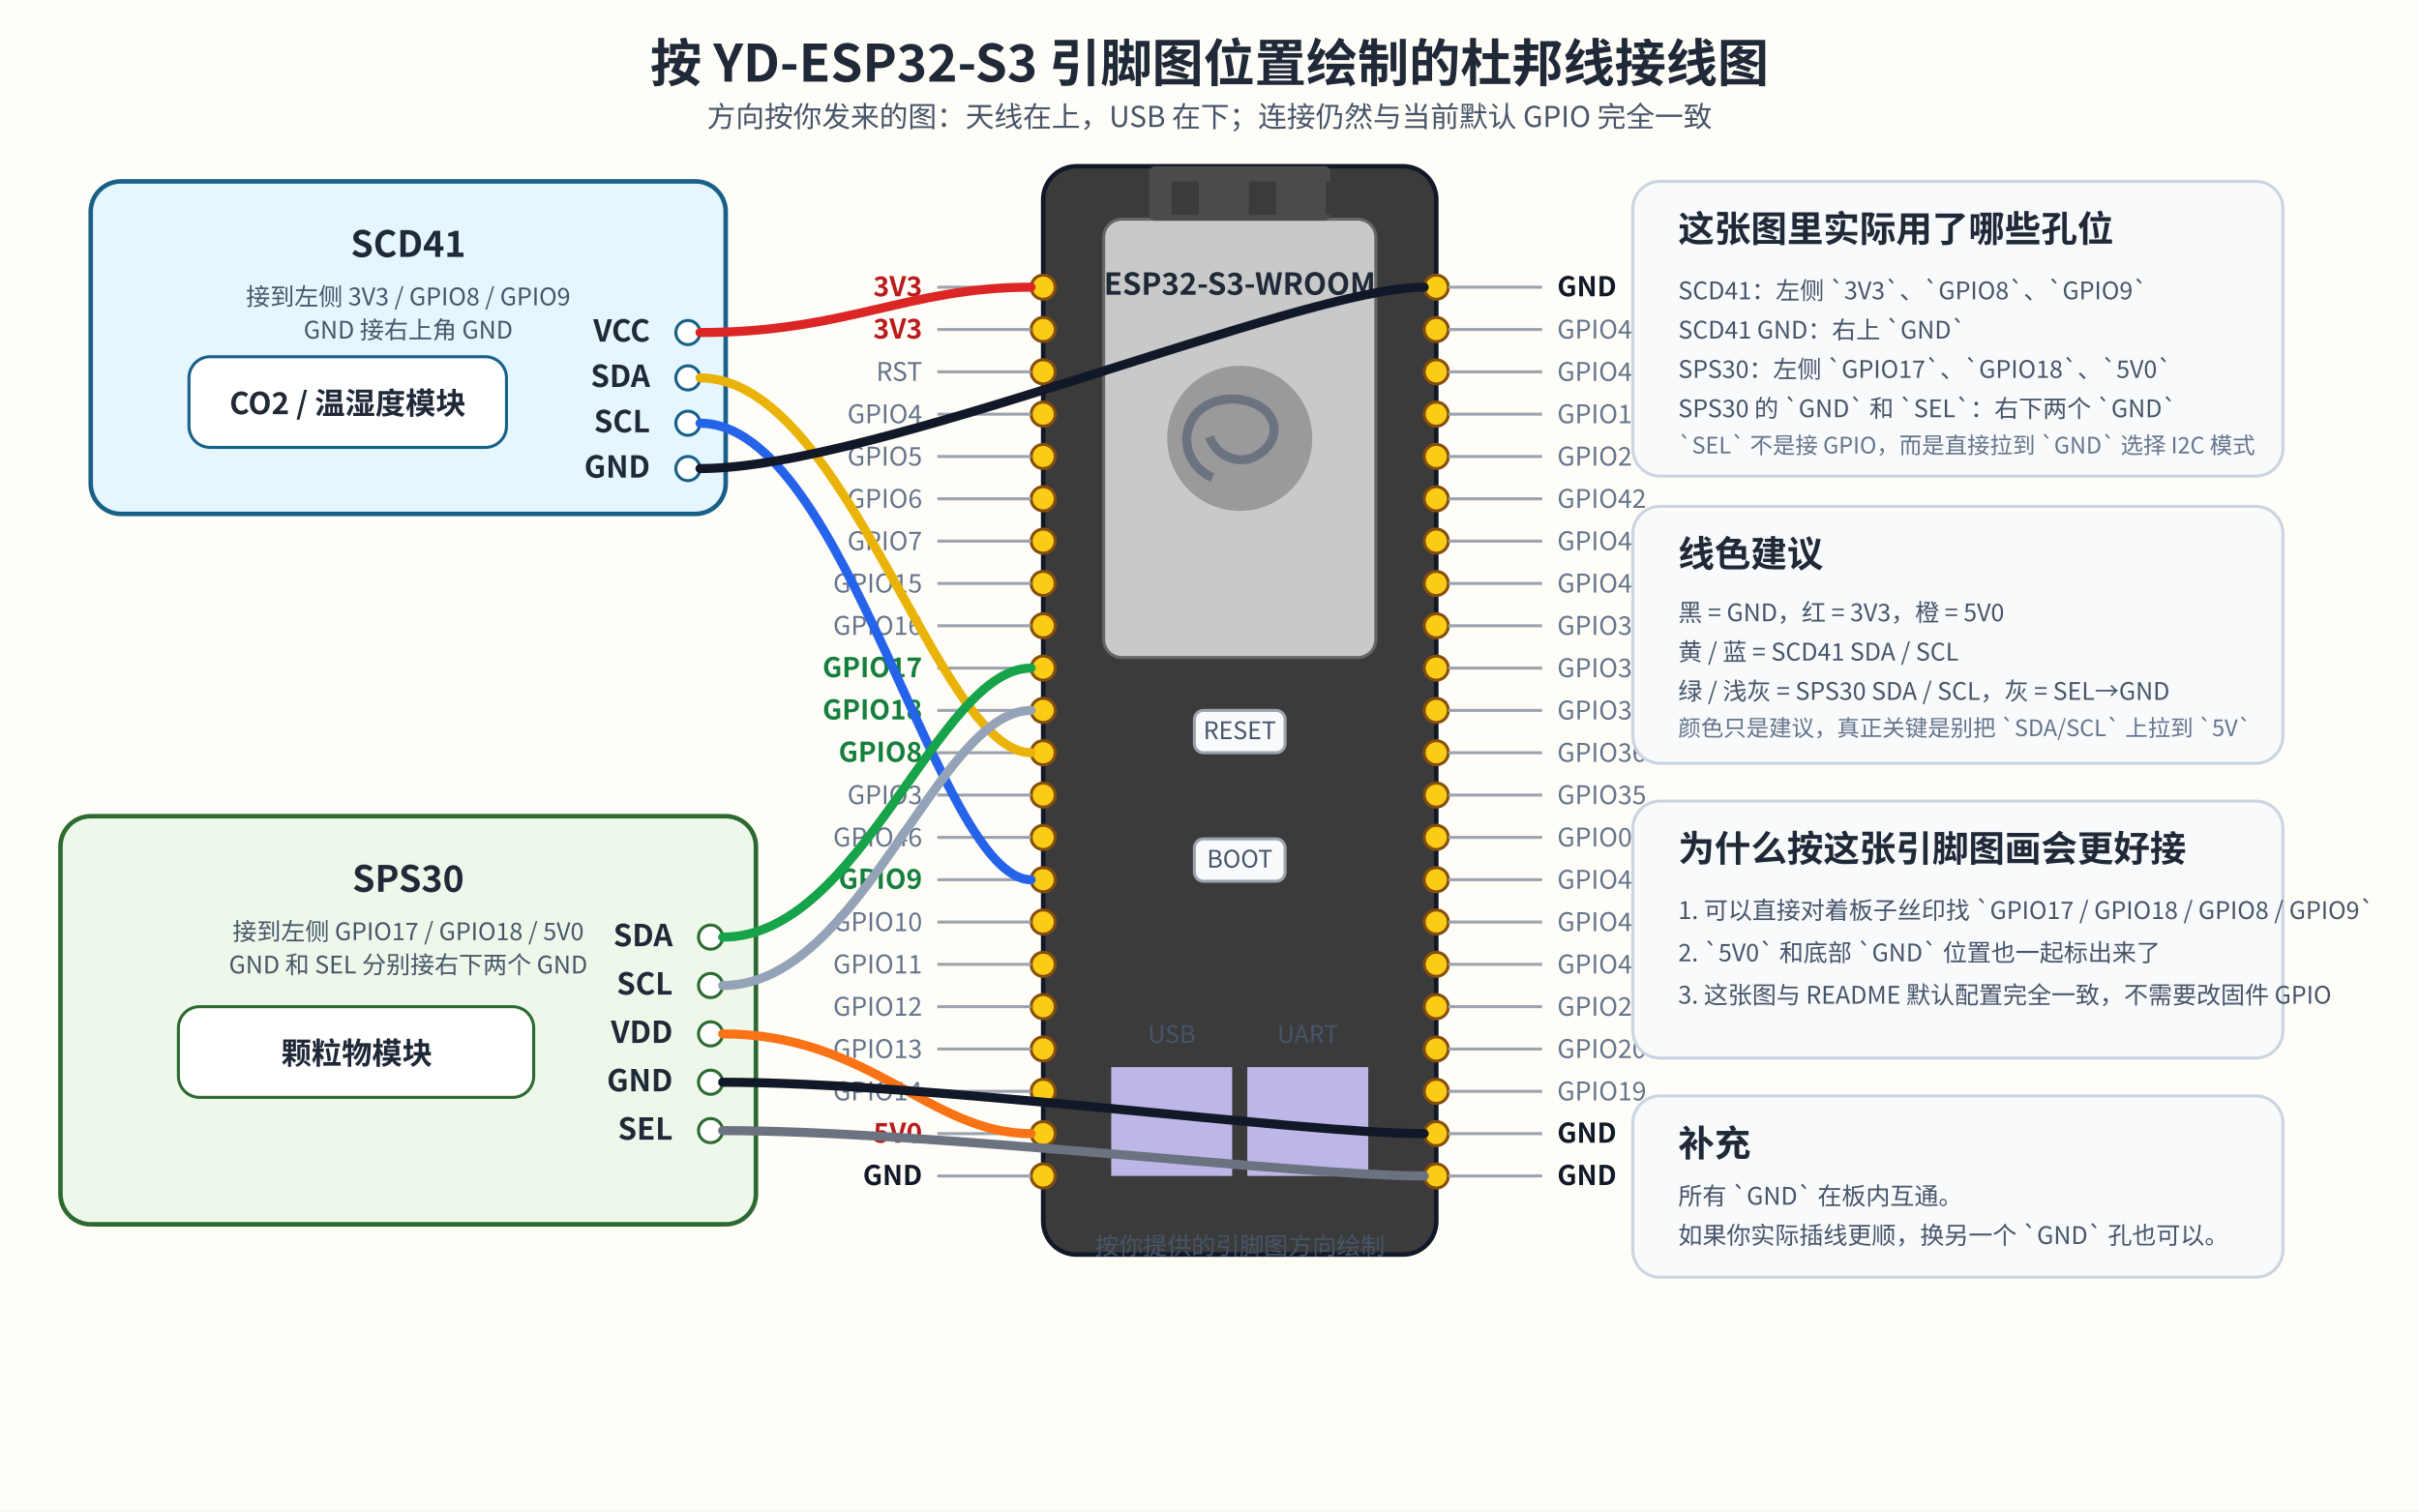
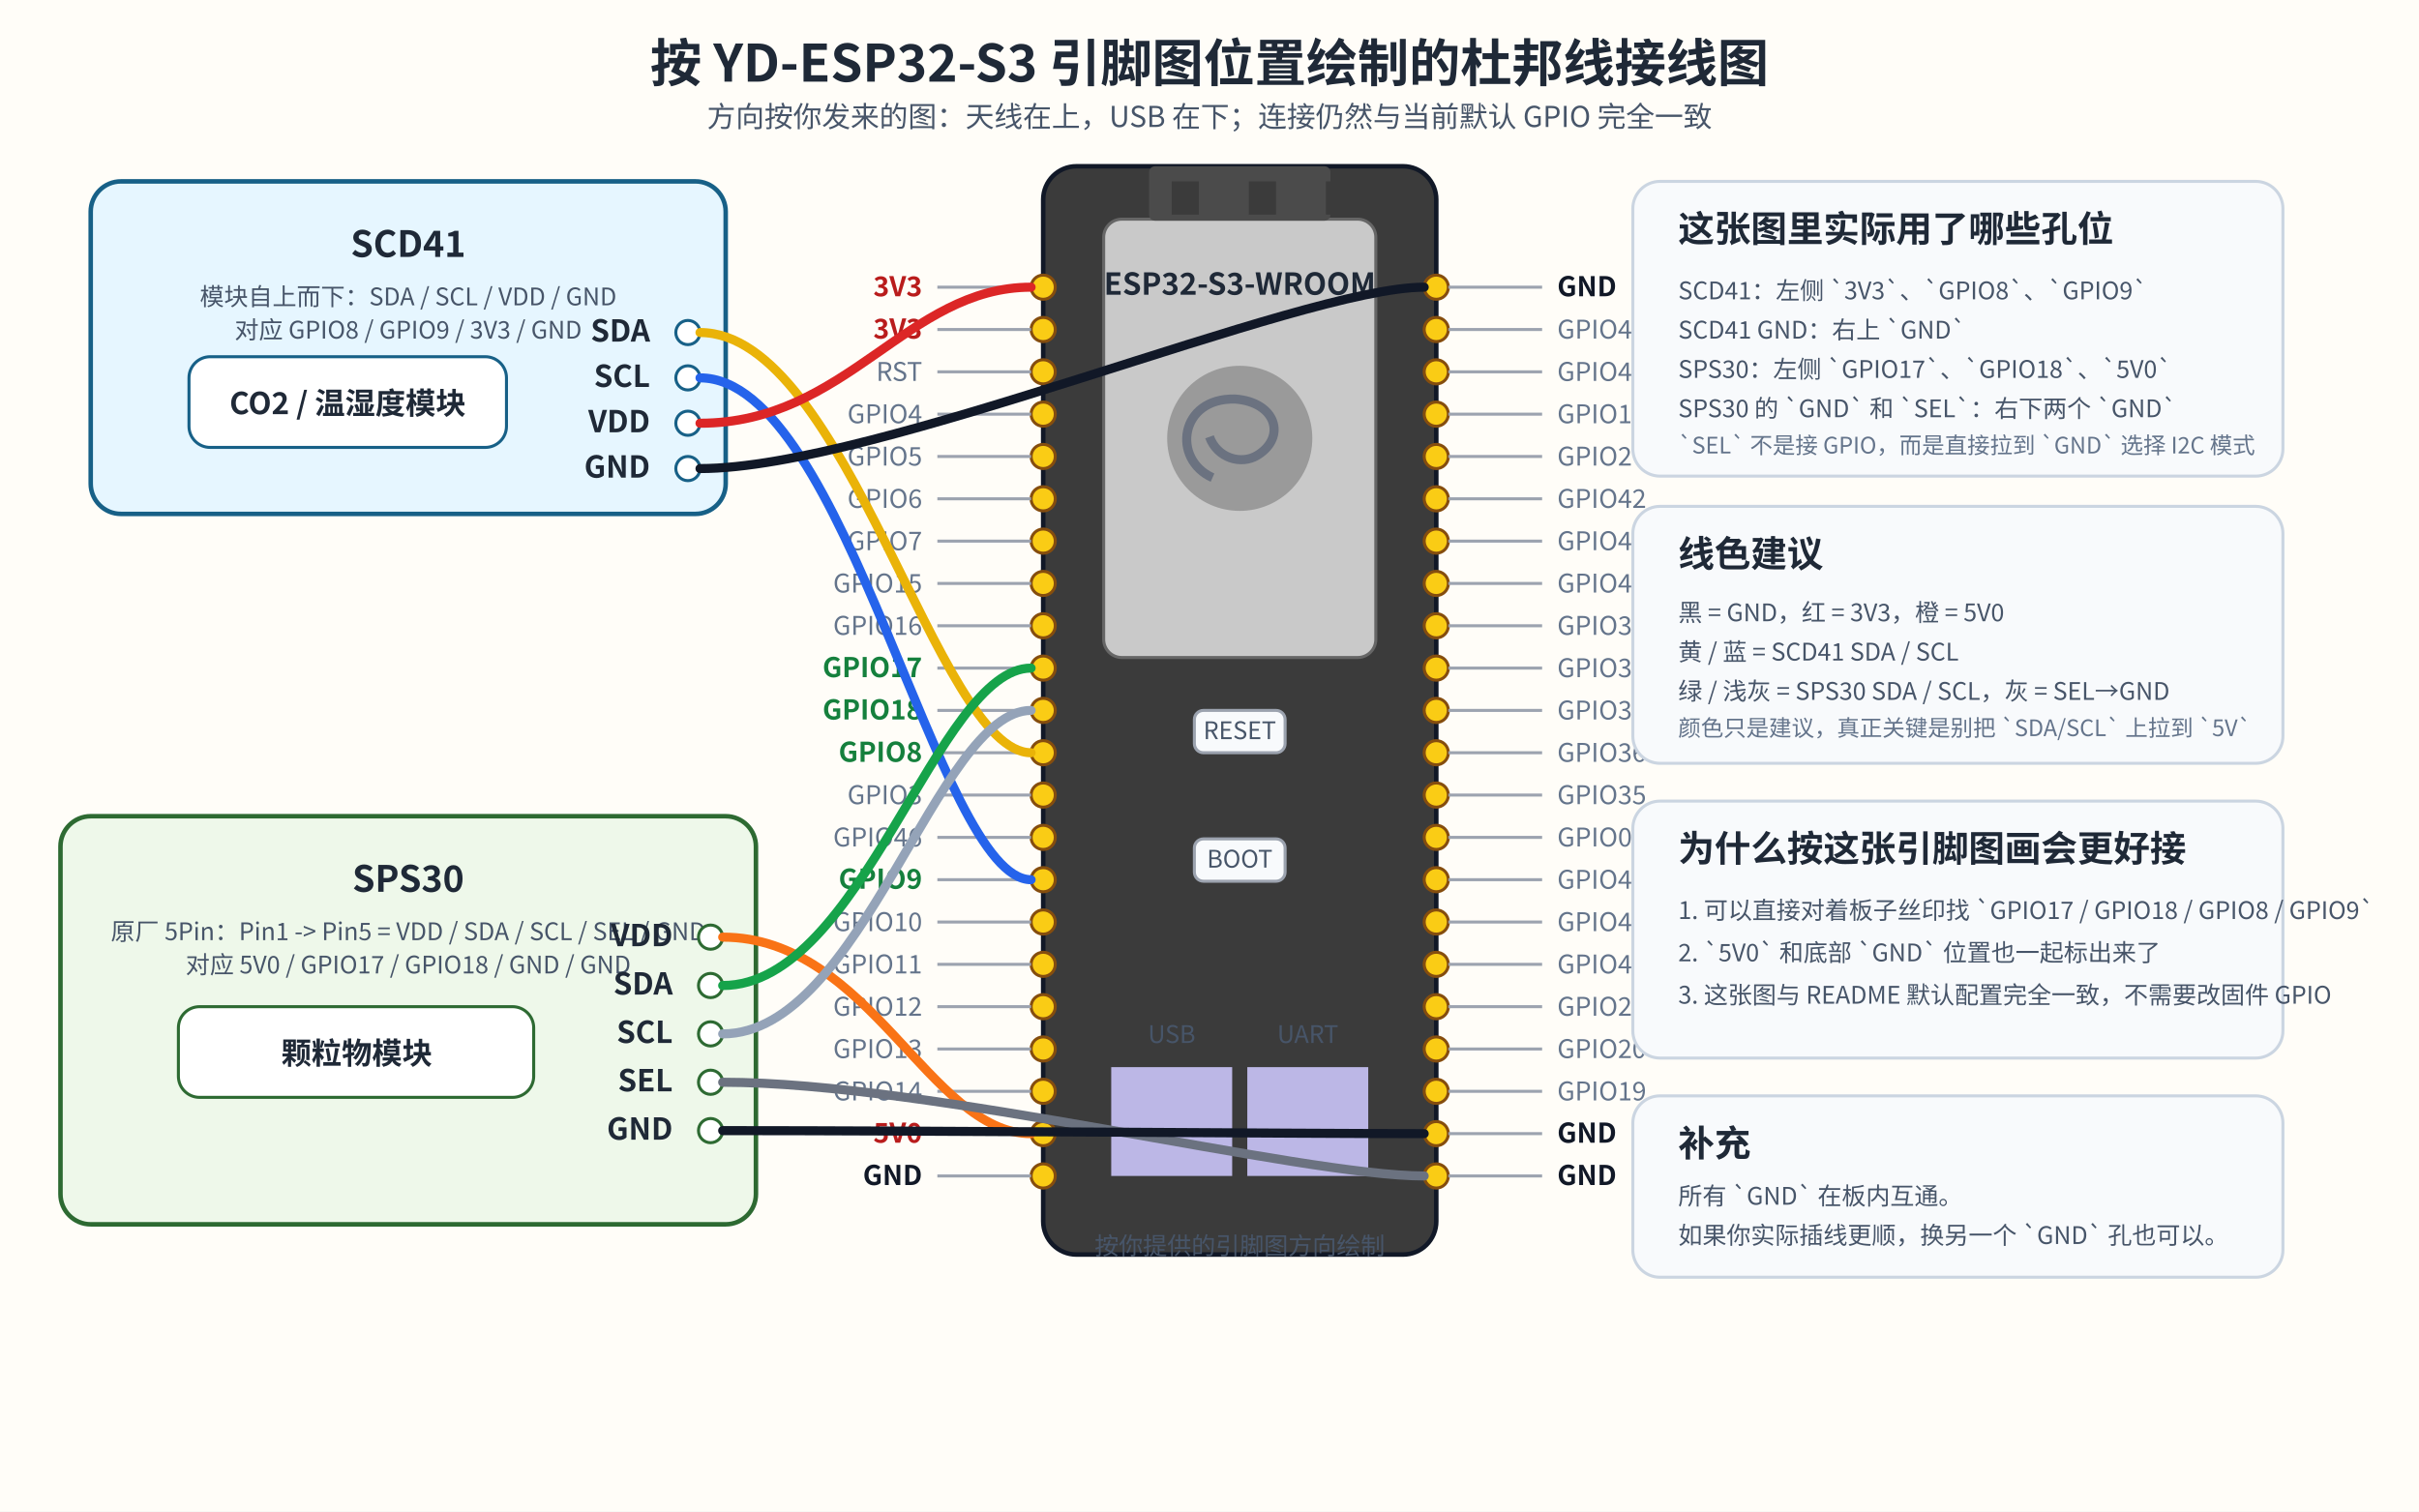
<svg xmlns="http://www.w3.org/2000/svg" width="1600" height="1000" viewBox="0 0 1600 1000" role="img" aria-labelledby="title desc">
  <style>
    text {
      font-family: "PingFang SC", "Microsoft YaHei", "Noto Sans CJK SC", sans-serif;
      fill: #1f2937;
    }
    .title { font-size: 34px; font-weight: 700; }
    .subtitle { font-size: 19px; fill: #475569; }
    .section { font-size: 24px; font-weight: 700; }
    .label { font-size: 20px; font-weight: 600; }
    .pintext { font-size: 17px; fill: #64748b; }
    .pintext-used-gpio { font-size: 18px; font-weight: 700; fill: #15803d; }
    .pintext-used-power { font-size: 18px; font-weight: 700; fill: #b91c1c; }
    .pintext-used-gnd { font-size: 18px; font-weight: 700; fill: #111827; }
    .small { font-size: 16px; fill: #475569; }
    .tiny { font-size: 15px; fill: #64748b; }
    .board { fill: #3b3b3b; stroke: #111827; stroke-width: 3; }
    .module { fill: #c9c9c9; stroke: #666; stroke-width: 2; }
    .sensor-a { fill: #e6f6ff; stroke: #176087; stroke-width: 3; }
    .sensor-b { fill: #eef8ea; stroke: #2d6a32; stroke-width: 3; }
    .pin { fill: #facc15; stroke: #854d0e; stroke-width: 2; }
    .wire { fill: none; stroke-width: 6; stroke-linecap: round; stroke-linejoin: round; }
    .note { fill: #f8fafc; stroke: #cbd5e1; stroke-width: 2; }
  </style>
  <rect x="0" y="0" width="1600" height="1000" fill="#fffdf8" />
  <text x="800" y="54" text-anchor="middle" class="title">按 YD-ESP32-S3 引脚图位置绘制的杜邦线接线图</text>
  <text x="800" y="84" text-anchor="middle" class="subtitle">方向按你发来的图：天线在上，USB 在下；连接仍然与当前默认 GPIO 完全一致</text>
  <rect x="690" y="110" width="260" height="720" rx="22" class="board" />
  <rect x="730" y="145" width="180" height="290" rx="12" class="module" />
  <rect x="760" y="110" width="120" height="36" rx="4" fill="#4b4b4b" />
  <rect x="775" y="120" width="18" height="22" fill="#3b3b3b" />
  <rect x="826" y="120" width="18" height="22" fill="#3b3b3b" />
  <rect x="877" y="120" width="18" height="22" fill="#3b3b3b" />
  <text x="820" y="195" text-anchor="middle" class="label" fill="#374151">ESP32-S3-WROOM</text>
  <circle cx="820" cy="290" r="48" fill="#9a9a9a" />
  <path d="M 802 316 C 775 304, 780 263, 817 264 C 844 266, 851 289, 832 301 C 821 308, 805 303, 800 289" fill="none" stroke="#6b7280" stroke-width="6" />
  <rect x="790" y="470" width="60" height="28" rx="6" fill="#f8fafc" stroke="#9ca3af" stroke-width="2" />
  <text x="820" y="489" text-anchor="middle" class="small">RESET</text>
  <rect x="790" y="555" width="60" height="28" rx="6" fill="#f8fafc" stroke="#9ca3af" stroke-width="2" />
  <text x="820" y="574" text-anchor="middle" class="small">BOOT</text>
  <rect x="735" y="706" width="80" height="72" fill="#bcb7e6" />
  <rect x="825" y="706" width="80" height="72" fill="#bcb7e6" />
  <text x="775" y="690" text-anchor="middle" class="small">USB</text>
  <text x="865" y="690" text-anchor="middle" class="small">UART</text>
  <text x="820" y="830" text-anchor="middle" class="small">按你提供的引脚图方向绘制</text>
  <circle cx="690" cy="190" r="8" class="pin" />
  <circle cx="690" cy="218" r="8" class="pin" />
  <circle cx="690" cy="246" r="8" class="pin" />
  <circle cx="690" cy="274" r="8" class="pin" />
  <circle cx="690" cy="302" r="8" class="pin" />
  <circle cx="690" cy="330" r="8" class="pin" />
  <circle cx="690" cy="358" r="8" class="pin" />
  <circle cx="690" cy="386" r="8" class="pin" />
  <circle cx="690" cy="414" r="8" class="pin" />
  <circle cx="690" cy="442" r="8" class="pin" />
  <circle cx="690" cy="470" r="8" class="pin" />
  <circle cx="690" cy="498" r="8" class="pin" />
  <circle cx="690" cy="526" r="8" class="pin" />
  <circle cx="690" cy="554" r="8" class="pin" />
  <circle cx="690" cy="582" r="8" class="pin" />
  <circle cx="690" cy="610" r="8" class="pin" />
  <circle cx="690" cy="638" r="8" class="pin" />
  <circle cx="690" cy="666" r="8" class="pin" />
  <circle cx="690" cy="694" r="8" class="pin" />
  <circle cx="690" cy="722" r="8" class="pin" />
  <circle cx="690" cy="750" r="8" class="pin" />
  <circle cx="690" cy="778" r="8" class="pin" />
  <circle cx="950" cy="190" r="8" class="pin" />
  <circle cx="950" cy="218" r="8" class="pin" />
  <circle cx="950" cy="246" r="8" class="pin" />
  <circle cx="950" cy="274" r="8" class="pin" />
  <circle cx="950" cy="302" r="8" class="pin" />
  <circle cx="950" cy="330" r="8" class="pin" />
  <circle cx="950" cy="358" r="8" class="pin" />
  <circle cx="950" cy="386" r="8" class="pin" />
  <circle cx="950" cy="414" r="8" class="pin" />
  <circle cx="950" cy="442" r="8" class="pin" />
  <circle cx="950" cy="470" r="8" class="pin" />
  <circle cx="950" cy="498" r="8" class="pin" />
  <circle cx="950" cy="526" r="8" class="pin" />
  <circle cx="950" cy="554" r="8" class="pin" />
  <circle cx="950" cy="582" r="8" class="pin" />
  <circle cx="950" cy="610" r="8" class="pin" />
  <circle cx="950" cy="638" r="8" class="pin" />
  <circle cx="950" cy="666" r="8" class="pin" />
  <circle cx="950" cy="694" r="8" class="pin" />
  <circle cx="950" cy="722" r="8" class="pin" />
  <circle cx="950" cy="750" r="8" class="pin" />
  <circle cx="950" cy="778" r="8" class="pin" />
  <line x1="682" y1="190" x2="620" y2="190" stroke="#9ca3af" stroke-width="2" />
  <line x1="682" y1="218" x2="620" y2="218" stroke="#9ca3af" stroke-width="2" />
  <line x1="682" y1="246" x2="620" y2="246" stroke="#9ca3af" stroke-width="2" />
  <line x1="682" y1="274" x2="620" y2="274" stroke="#9ca3af" stroke-width="2" />
  <line x1="682" y1="302" x2="620" y2="302" stroke="#9ca3af" stroke-width="2" />
  <line x1="682" y1="330" x2="620" y2="330" stroke="#9ca3af" stroke-width="2" />
  <line x1="682" y1="358" x2="620" y2="358" stroke="#9ca3af" stroke-width="2" />
  <line x1="682" y1="386" x2="620" y2="386" stroke="#9ca3af" stroke-width="2" />
  <line x1="682" y1="414" x2="620" y2="414" stroke="#9ca3af" stroke-width="2" />
  <line x1="682" y1="442" x2="620" y2="442" stroke="#9ca3af" stroke-width="2" />
  <line x1="682" y1="470" x2="620" y2="470" stroke="#9ca3af" stroke-width="2" />
  <line x1="682" y1="498" x2="620" y2="498" stroke="#9ca3af" stroke-width="2" />
  <line x1="682" y1="526" x2="620" y2="526" stroke="#9ca3af" stroke-width="2" />
  <line x1="682" y1="554" x2="620" y2="554" stroke="#9ca3af" stroke-width="2" />
  <line x1="682" y1="582" x2="620" y2="582" stroke="#9ca3af" stroke-width="2" />
  <line x1="682" y1="610" x2="620" y2="610" stroke="#9ca3af" stroke-width="2" />
  <line x1="682" y1="638" x2="620" y2="638" stroke="#9ca3af" stroke-width="2" />
  <line x1="682" y1="666" x2="620" y2="666" stroke="#9ca3af" stroke-width="2" />
  <line x1="682" y1="694" x2="620" y2="694" stroke="#9ca3af" stroke-width="2" />
  <line x1="682" y1="722" x2="620" y2="722" stroke="#9ca3af" stroke-width="2" />
  <line x1="682" y1="750" x2="620" y2="750" stroke="#9ca3af" stroke-width="2" />
  <line x1="682" y1="778" x2="620" y2="778" stroke="#9ca3af" stroke-width="2" />
  <line x1="958" y1="190" x2="1020" y2="190" stroke="#9ca3af" stroke-width="2" />
  <line x1="958" y1="218" x2="1020" y2="218" stroke="#9ca3af" stroke-width="2" />
  <line x1="958" y1="246" x2="1020" y2="246" stroke="#9ca3af" stroke-width="2" />
  <line x1="958" y1="274" x2="1020" y2="274" stroke="#9ca3af" stroke-width="2" />
  <line x1="958" y1="302" x2="1020" y2="302" stroke="#9ca3af" stroke-width="2" />
  <line x1="958" y1="330" x2="1020" y2="330" stroke="#9ca3af" stroke-width="2" />
  <line x1="958" y1="358" x2="1020" y2="358" stroke="#9ca3af" stroke-width="2" />
  <line x1="958" y1="386" x2="1020" y2="386" stroke="#9ca3af" stroke-width="2" />
  <line x1="958" y1="414" x2="1020" y2="414" stroke="#9ca3af" stroke-width="2" />
  <line x1="958" y1="442" x2="1020" y2="442" stroke="#9ca3af" stroke-width="2" />
  <line x1="958" y1="470" x2="1020" y2="470" stroke="#9ca3af" stroke-width="2" />
  <line x1="958" y1="498" x2="1020" y2="498" stroke="#9ca3af" stroke-width="2" />
  <line x1="958" y1="526" x2="1020" y2="526" stroke="#9ca3af" stroke-width="2" />
  <line x1="958" y1="554" x2="1020" y2="554" stroke="#9ca3af" stroke-width="2" />
  <line x1="958" y1="582" x2="1020" y2="582" stroke="#9ca3af" stroke-width="2" />
  <line x1="958" y1="610" x2="1020" y2="610" stroke="#9ca3af" stroke-width="2" />
  <line x1="958" y1="638" x2="1020" y2="638" stroke="#9ca3af" stroke-width="2" />
  <line x1="958" y1="666" x2="1020" y2="666" stroke="#9ca3af" stroke-width="2" />
  <line x1="958" y1="694" x2="1020" y2="694" stroke="#9ca3af" stroke-width="2" />
  <line x1="958" y1="722" x2="1020" y2="722" stroke="#9ca3af" stroke-width="2" />
  <line x1="958" y1="750" x2="1020" y2="750" stroke="#9ca3af" stroke-width="2" />
  <line x1="958" y1="778" x2="1020" y2="778" stroke="#9ca3af" stroke-width="2" />
  <text x="610" y="196" text-anchor="end" class="pintext-used-power">3V3</text>
  <text x="610" y="224" text-anchor="end" class="pintext-used-power">3V3</text>
  <text x="610" y="252" text-anchor="end" class="pintext">RST</text>
  <text x="610" y="280" text-anchor="end" class="pintext">GPIO4</text>
  <text x="610" y="308" text-anchor="end" class="pintext">GPIO5</text>
  <text x="610" y="336" text-anchor="end" class="pintext">GPIO6</text>
  <text x="610" y="364" text-anchor="end" class="pintext">GPIO7</text>
  <text x="610" y="392" text-anchor="end" class="pintext">GPIO15</text>
  <text x="610" y="420" text-anchor="end" class="pintext">GPIO16</text>
  <text x="610" y="448" text-anchor="end" class="pintext-used-gpio">GPIO17</text>
  <text x="610" y="476" text-anchor="end" class="pintext-used-gpio">GPIO18</text>
  <text x="610" y="504" text-anchor="end" class="pintext-used-gpio">GPIO8</text>
  <text x="610" y="532" text-anchor="end" class="pintext">GPIO3</text>
  <text x="610" y="560" text-anchor="end" class="pintext">GPIO46</text>
  <text x="610" y="588" text-anchor="end" class="pintext-used-gpio">GPIO9</text>
  <text x="610" y="616" text-anchor="end" class="pintext">GPIO10</text>
  <text x="610" y="644" text-anchor="end" class="pintext">GPIO11</text>
  <text x="610" y="672" text-anchor="end" class="pintext">GPIO12</text>
  <text x="610" y="700" text-anchor="end" class="pintext">GPIO13</text>
  <text x="610" y="728" text-anchor="end" class="pintext">GPIO14</text>
  <text x="610" y="756" text-anchor="end" class="pintext-used-power">5V0</text>
  <text x="610" y="784" text-anchor="end" class="pintext-used-gnd">GND</text>
  <text x="1030" y="196" class="pintext-used-gnd">GND</text>
  <text x="1030" y="224" class="pintext">GPIO43</text>
  <text x="1030" y="252" class="pintext">GPIO44</text>
  <text x="1030" y="280" class="pintext">GPIO1</text>
  <text x="1030" y="308" class="pintext">GPIO2</text>
  <text x="1030" y="336" class="pintext">GPIO42</text>
  <text x="1030" y="364" class="pintext">GPIO41</text>
  <text x="1030" y="392" class="pintext">GPIO40</text>
  <text x="1030" y="420" class="pintext">GPIO39</text>
  <text x="1030" y="448" class="pintext">GPIO38</text>
  <text x="1030" y="476" class="pintext">GPIO37</text>
  <text x="1030" y="504" class="pintext">GPIO36</text>
  <text x="1030" y="532" class="pintext">GPIO35</text>
  <text x="1030" y="560" class="pintext">GPIO0</text>
  <text x="1030" y="588" class="pintext">GPIO45</text>
  <text x="1030" y="616" class="pintext">GPIO48</text>
  <text x="1030" y="644" class="pintext">GPIO47</text>
  <text x="1030" y="672" class="pintext">GPIO21</text>
  <text x="1030" y="700" class="pintext">GPIO20</text>
  <text x="1030" y="728" class="pintext">GPIO19</text>
  <text x="1030" y="756" class="pintext-used-gnd">GND</text>
  <text x="1030" y="784" class="pintext-used-gnd">GND</text>
  <rect x="60" y="120" width="420" height="220" rx="20" class="sensor-a" />
  <text x="270" y="170" text-anchor="middle" class="section">SCD41</text>
-   <text x="270" y="202" text-anchor="middle" class="small">接到左侧 3V3 / GPIO8 / GPIO9</text>
-   <text x="270" y="224" text-anchor="middle" class="small">GND 接右上角 GND</text>
+   <text x="270" y="202" text-anchor="middle" class="small">模块自上而下：SDA / SCL / VDD / GND</text>
+   <text x="270" y="224" text-anchor="middle" class="small">对应 GPIO8 / GPIO9 / 3V3 / GND</text>
  <rect x="125" y="236" width="210" height="60" rx="14" fill="#ffffff" stroke="#176087" stroke-width="2" />
  <text x="230" y="274" text-anchor="middle" class="label">CO2 / 温湿度模块</text>
  <circle cx="455" cy="220" r="8" fill="#fff" stroke="#176087" stroke-width="2" />
  <circle cx="455" cy="250" r="8" fill="#fff" stroke="#176087" stroke-width="2" />
  <circle cx="455" cy="280" r="8" fill="#fff" stroke="#176087" stroke-width="2" />
  <circle cx="455" cy="310" r="8" fill="#fff" stroke="#176087" stroke-width="2" />
-   <text x="430" y="226" text-anchor="end" class="label">VCC</text>
-   <text x="430" y="256" text-anchor="end" class="label">SDA</text>
-   <text x="430" y="286" text-anchor="end" class="label">SCL</text>
+   <text x="430" y="226" text-anchor="end" class="label">SDA</text>
+   <text x="430" y="256" text-anchor="end" class="label">SCL</text>
+   <text x="430" y="286" text-anchor="end" class="label">VDD</text>
  <text x="430" y="316" text-anchor="end" class="label">GND</text>
-   <path d="M 463 220 C 560 220, 600 190, 682 190" class="wire" stroke="#dc2626" />
-   <path d="M 463 250 C 560 250, 620 498, 682 498" class="wire" stroke="#eab308" />
-   <path d="M 463 280 C 560 280, 620 582, 682 582" class="wire" stroke="#2563eb" />
+   <path d="M 463 220 C 560 220, 620 498, 682 498" class="wire" stroke="#eab308" />
+   <path d="M 463 250 C 560 250, 620 582, 682 582" class="wire" stroke="#2563eb" />
+   <path d="M 463 280 C 560 280, 600 190, 682 190" class="wire" stroke="#dc2626" />
  <path d="M 463 310 C 580 310, 860 190, 942 190" class="wire" stroke="#111827" />
  <rect x="40" y="540" width="460" height="270" rx="20" class="sensor-b" />
  <text x="270" y="590" text-anchor="middle" class="section">SPS30</text>
-   <text x="270" y="622" text-anchor="middle" class="small">接到左侧 GPIO17 / GPIO18 / 5V0</text>
-   <text x="270" y="644" text-anchor="middle" class="small">GND 和 SEL 分别接右下两个 GND</text>
+   <text x="270" y="622" text-anchor="middle" class="small">原厂 5Pin：Pin1 -&gt; Pin5 = VDD / SDA / SCL / SEL / GND</text>
+   <text x="270" y="644" text-anchor="middle" class="small">对应 5V0 / GPIO17 / GPIO18 / GND / GND</text>
  <rect x="118" y="666" width="235" height="60" rx="14" fill="#ffffff" stroke="#2d6a32" stroke-width="2" />
  <text x="236" y="704" text-anchor="middle" class="label">颗粒物模块</text>
  <circle cx="470" cy="620" r="8" fill="#fff" stroke="#2d6a32" stroke-width="2" />
  <circle cx="470" cy="652" r="8" fill="#fff" stroke="#2d6a32" stroke-width="2" />
  <circle cx="470" cy="684" r="8" fill="#fff" stroke="#2d6a32" stroke-width="2" />
  <circle cx="470" cy="716" r="8" fill="#fff" stroke="#2d6a32" stroke-width="2" />
  <circle cx="470" cy="748" r="8" fill="#fff" stroke="#2d6a32" stroke-width="2" />
-   <text x="445" y="626" text-anchor="end" class="label">SDA</text>
-   <text x="445" y="658" text-anchor="end" class="label">SCL</text>
-   <text x="445" y="690" text-anchor="end" class="label">VDD</text>
-   <text x="445" y="722" text-anchor="end" class="label">GND</text>
-   <text x="445" y="754" text-anchor="end" class="label">SEL</text>
-   <path d="M 478 620 C 570 620, 620 442, 682 442" class="wire" stroke="#16a34a" />
-   <path d="M 478 652 C 570 652, 620 470, 682 470" class="wire" stroke="#94a3b8" />
-   <path d="M 478 684 C 575 684, 615 750, 682 750" class="wire" stroke="#f97316" />
-   <path d="M 478 716 C 615 716, 860 750, 942 750" class="wire" stroke="#111827" />
-   <path d="M 478 748 C 615 748, 860 778, 942 778" class="wire" stroke="#6b7280" />
+   <text x="445" y="626" text-anchor="end" class="label">VDD</text>
+   <text x="445" y="658" text-anchor="end" class="label">SDA</text>
+   <text x="445" y="690" text-anchor="end" class="label">SCL</text>
+   <text x="445" y="722" text-anchor="end" class="label">SEL</text>
+   <text x="445" y="754" text-anchor="end" class="label">GND</text>
+   <path d="M 478 620 C 575 620, 615 750, 682 750" class="wire" stroke="#f97316" />
+   <path d="M 478 652 C 570 652, 620 442, 682 442" class="wire" stroke="#16a34a" />
+   <path d="M 478 684 C 570 684, 620 470, 682 470" class="wire" stroke="#94a3b8" />
+   <path d="M 478 716 C 615 716, 860 778, 942 778" class="wire" stroke="#6b7280" />
+   <path d="M 478 748 C 615 748, 860 750, 942 750" class="wire" stroke="#111827" />
  <rect x="1080" y="120" width="430" height="195" rx="18" class="note" />
  <text x="1110" y="160" class="section">这张图里实际用了哪些孔位</text>
  <text x="1110" y="198" class="small">SCD41：左侧 `3V3`、`GPIO8`、`GPIO9`</text>
  <text x="1110" y="224" class="small">SCD41 GND：右上 `GND`</text>
  <text x="1110" y="250" class="small">SPS30：左侧 `GPIO17`、`GPIO18`、`5V0`</text>
  <text x="1110" y="276" class="small">SPS30 的 `GND` 和 `SEL`：右下两个 `GND`</text>
  <text x="1110" y="300" class="tiny">`SEL` 不是接 GPIO，而是直接拉到 `GND` 选择 I2C 模式</text>
  <rect x="1080" y="335" width="430" height="170" rx="18" class="note" />
  <text x="1110" y="375" class="section">线色建议</text>
  <text x="1110" y="411" class="small">黑 = GND，红 = 3V3，橙 = 5V0</text>
  <text x="1110" y="437" class="small">黄 / 蓝 = SCD41 SDA / SCL</text>
  <text x="1110" y="463" class="small">绿 / 浅灰 = SPS30 SDA / SCL，灰 = SEL→GND</text>
  <text x="1110" y="487" class="tiny">颜色只是建议，真正关键是别把 `SDA/SCL` 上拉到 `5V`</text>
  <rect x="1080" y="530" width="430" height="170" rx="18" class="note" />
  <text x="1110" y="570" class="section">为什么按这张引脚图画会更好接</text>
  <text x="1110" y="608" class="small">1. 可以直接对着板子丝印找 `GPIO17 / GPIO18 / GPIO8 / GPIO9`</text>
  <text x="1110" y="636" class="small">2. `5V0` 和底部 `GND` 位置也一起标出来了</text>
  <text x="1110" y="664" class="small">3. 这张图与 README 默认配置完全一致，不需要改固件 GPIO</text>
  <rect x="1080" y="725" width="430" height="120" rx="18" class="note" />
  <text x="1110" y="765" class="section">补充</text>
  <text x="1110" y="797" class="small">所有 `GND` 在板内互通。</text>
  <text x="1110" y="823" class="small">如果你实际插线更顺，换另一个 `GND` 孔也可以。</text>
</svg>
